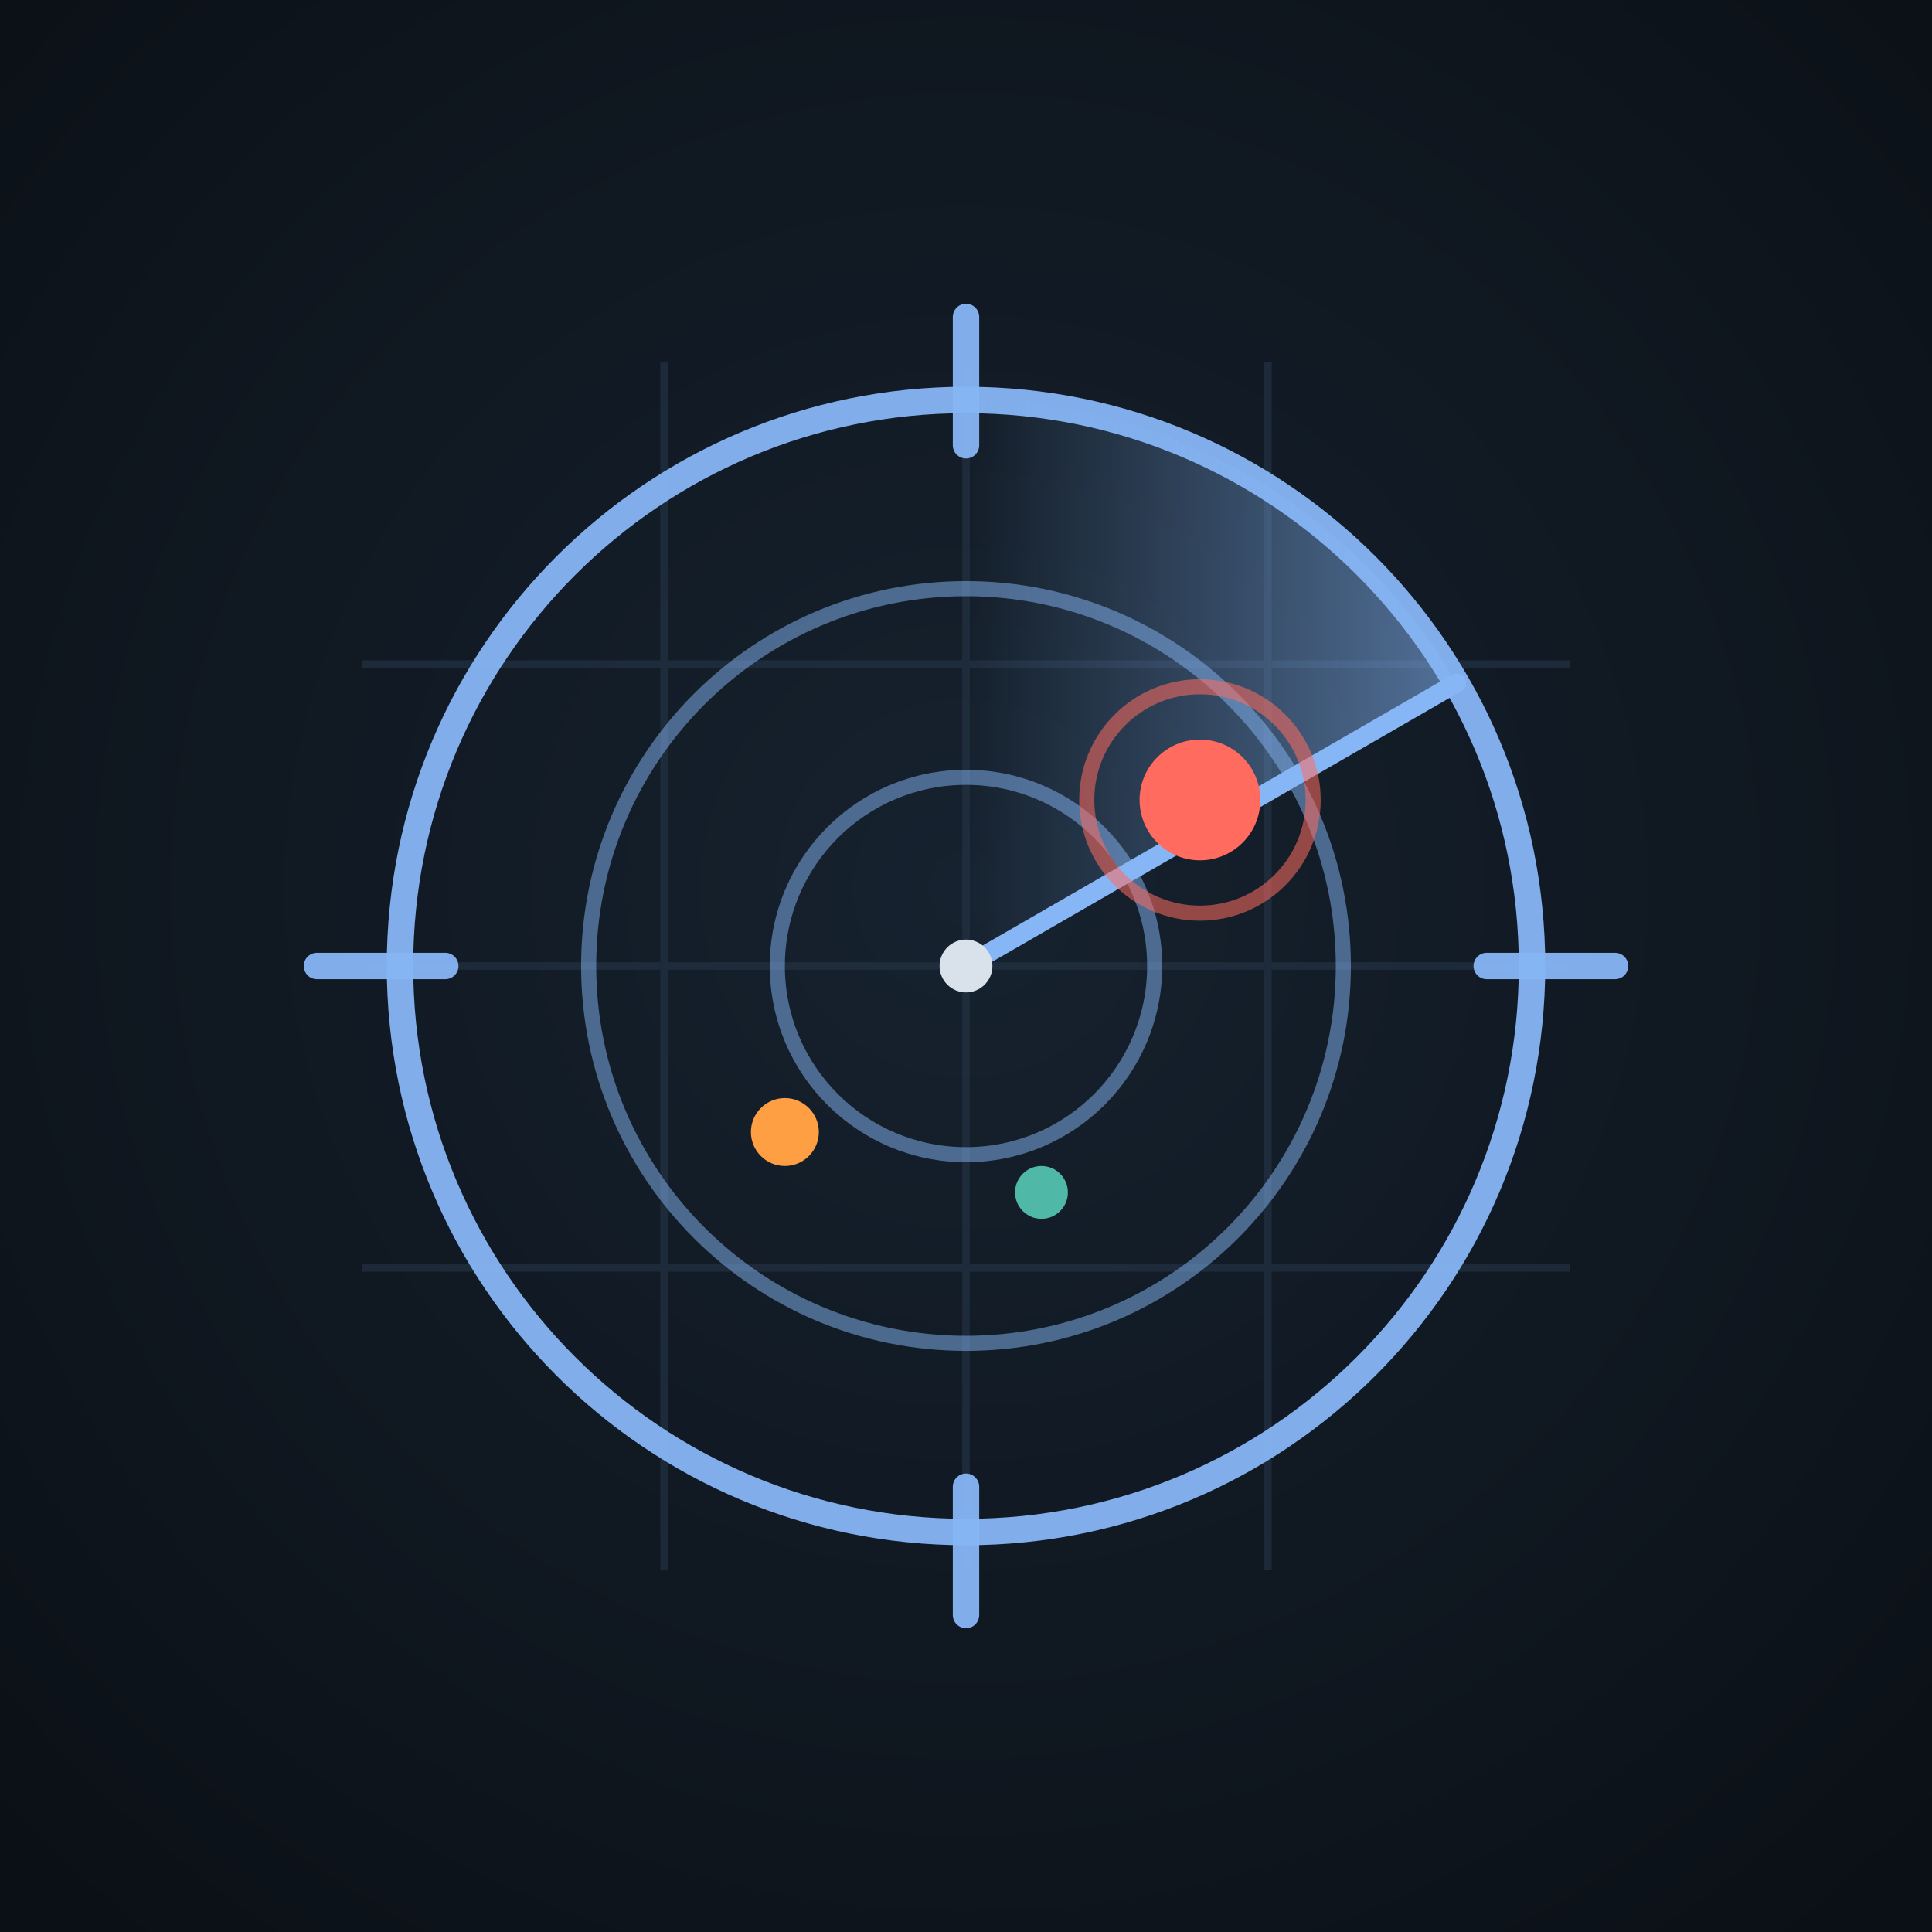
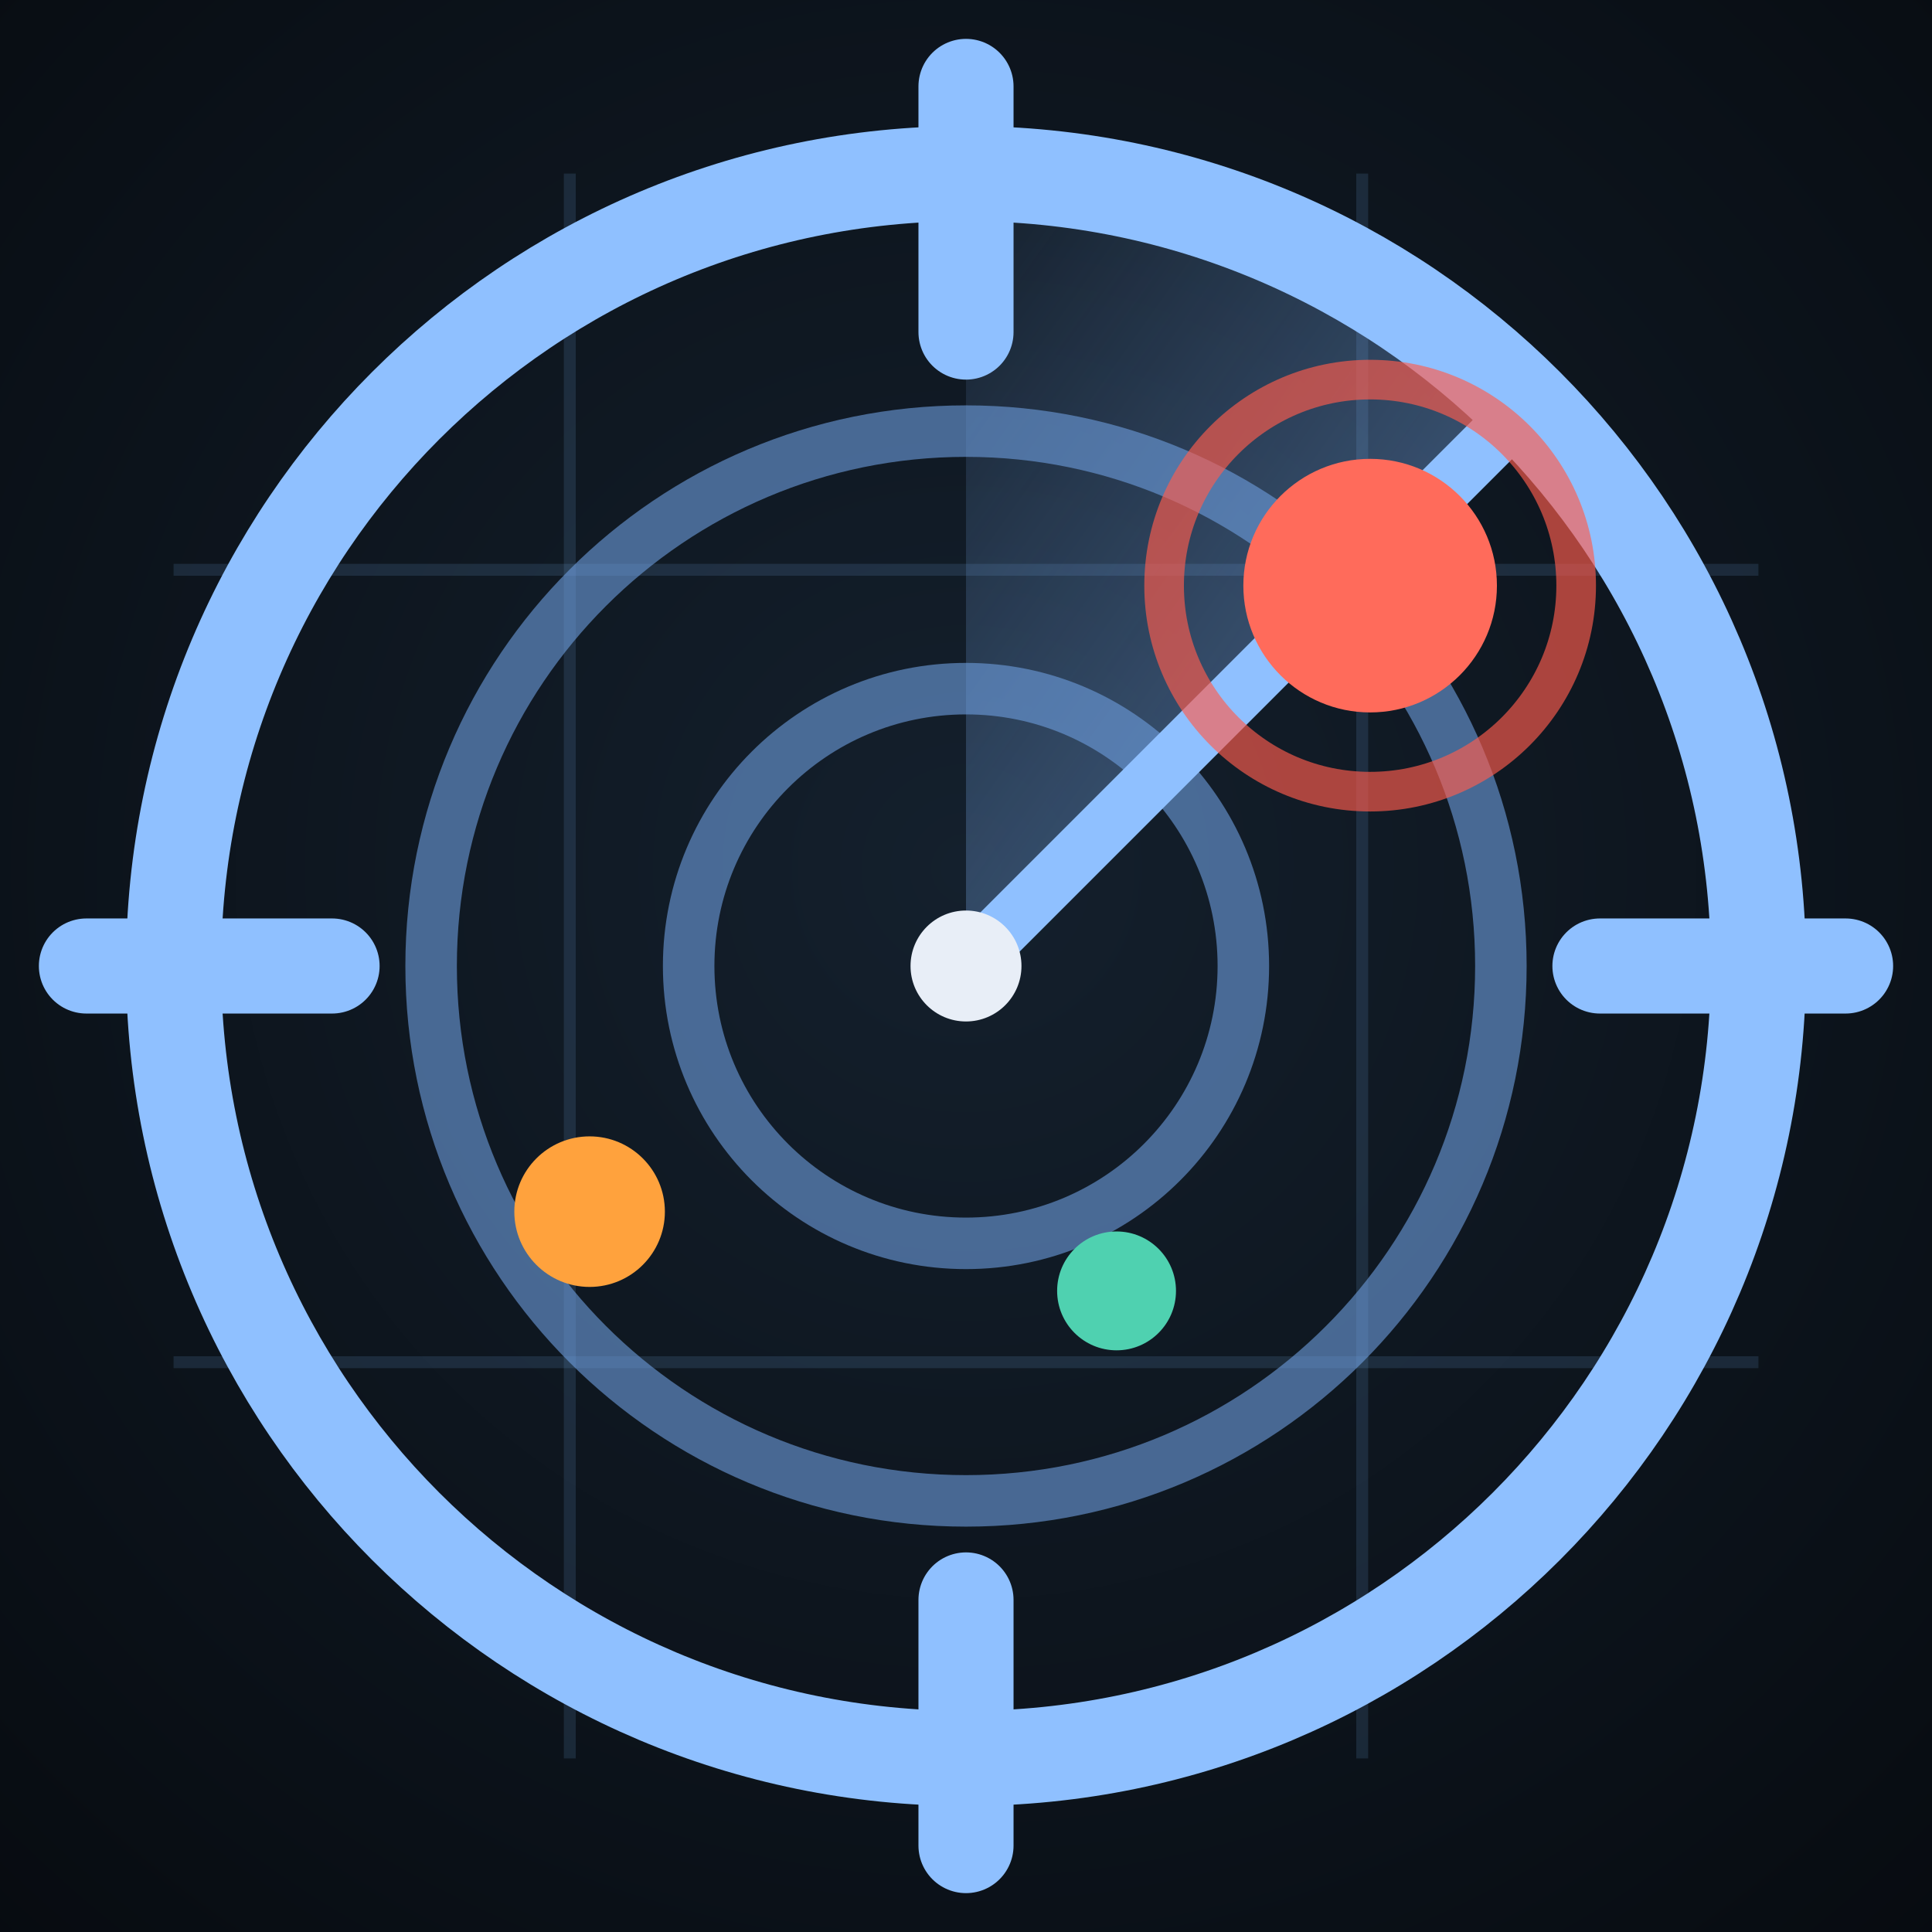
- <svg xmlns="http://www.w3.org/2000/svg" viewBox="0 0 512 512">
+ <svg xmlns="http://www.w3.org/2000/svg" width="512" height="512" viewBox="0 0 512 512">
  <defs>
-     <radialGradient id="bg" cx="50%" cy="46%" r="70%">
-       <stop offset="0" stop-color="#16222f" />
-       <stop offset="1" stop-color="#0b1016" />
+     <radialGradient id="bg" cx="50%" cy="45%" r="75%">
+       <stop offset="0" stop-color="#14202d" />
+       <stop offset="1" stop-color="#070b10" />
    </radialGradient>
-     <linearGradient id="sweep" x1="0" y1="0" x2="1" y2="0">
-       <stop offset="0" stop-color="#86b6f5" stop-opacity="0" />
-       <stop offset="1" stop-color="#86b6f5" stop-opacity="0.55" />
+     <linearGradient id="sw" x1="0" y1="0" x2="1" y2="1">
+       <stop offset="0" stop-color="#7fb2f5" stop-opacity="0.05" />
+       <stop offset="1" stop-color="#7fb2f5" stop-opacity="0.55" />
    </linearGradient>
-     <clipPath id="disc">
-       <circle cx="256" cy="256" r="150" />
-     </clipPath>
  </defs>
  <rect width="512" height="512" fill="url(#bg)" />
-   <g stroke="#223142" stroke-width="2" opacity="0.7">
-     <path d="M96 176H416M96 256H416M96 336H416M176 96V416M256 96V416M336 96V416" />
+   <g transform="translate(256 256) scale(1.05)">
+     <g stroke="#7fb2f5" stroke-opacity="0.14" stroke-width="3">
+       <line x1="-200" y1="-100" x2="200" y2="-100" />
+       <line x1="-200" y1="100" x2="200" y2="100" />
+       <line x1="-100" y1="-200" x2="-100" y2="200" />
+       <line x1="100" y1="-200" x2="100" y2="200" />
+     </g>
+     <path d="M0 0 L0 -200 A200 200 0 0 1 141.4 -141.4 Z" fill="url(#sw)" />
+     <circle r="200" fill="none" stroke="#8fc0ff" stroke-width="24" />
+     <circle r="135" fill="none" stroke="#6f9fe0" stroke-opacity="0.6" stroke-width="13" />
+     <circle r="70" fill="none" stroke="#6f9fe0" stroke-opacity="0.6" stroke-width="13" />
+     <g stroke="#8fc0ff" stroke-width="24" stroke-linecap="round">
+       <line x1="0" y1="-222" x2="0" y2="-160" />
+       <line x1="0" y1="222" x2="0" y2="160" />
+       <line x1="-222" y1="0" x2="-160" y2="0" />
+       <line x1="222" y1="0" x2="160" y2="0" />
+     </g>
+     <line x1="0" y1="0" x2="141.4" y2="-141.4" stroke="#8fc0ff" stroke-width="14" stroke-linecap="round" />
+     <circle cx="102" cy="-96" r="52" fill="none" stroke="#ff5d4d" stroke-opacity="0.65" stroke-width="10" />
+     <circle cx="102" cy="-96" r="32" fill="#ff6b5b" />
+     <circle cx="-95" cy="62" r="19" fill="#ffa23d" />
+     <circle cx="38" cy="82" r="15" fill="#4fd1b0" />
+     <circle r="14" fill="#e8eef7" />
  </g>
-   <g fill="none" stroke="#86b6f5">
-     <circle cx="256" cy="256" r="150" stroke-width="7" opacity="0.95" />
-     <circle cx="256" cy="256" r="100" stroke-width="4" opacity="0.5" />
-     <circle cx="256" cy="256" r="50" stroke-width="4" opacity="0.5" />
-   </g>
-   <g clip-path="url(#disc)">
-     <path d="M256 256L256 106A150 150 0 0 1 386 181Z" fill="url(#sweep)" />
-   </g>
-   <path d="M256 256L386 181" stroke="#86b6f5" stroke-width="5" stroke-linecap="round" />
-   <g stroke="#86b6f5" stroke-width="7" stroke-linecap="round" opacity="0.95">
-     <path d="M256 84v34M256 394v34M84 256h34M394 256h34" />
-   </g>
-   <circle cx="318" cy="212" r="16" fill="#ff6b5e" />
-   <circle cx="318" cy="212" r="30" fill="none" stroke="#ff6b5e" stroke-width="4" opacity="0.55" />
-   <circle cx="208" cy="300" r="9" fill="#ff9f43" />
-   <circle cx="276" cy="316" r="7" fill="#4fb8a6" />
-   <circle cx="256" cy="256" r="7" fill="#d9e1ea" />
</svg>
